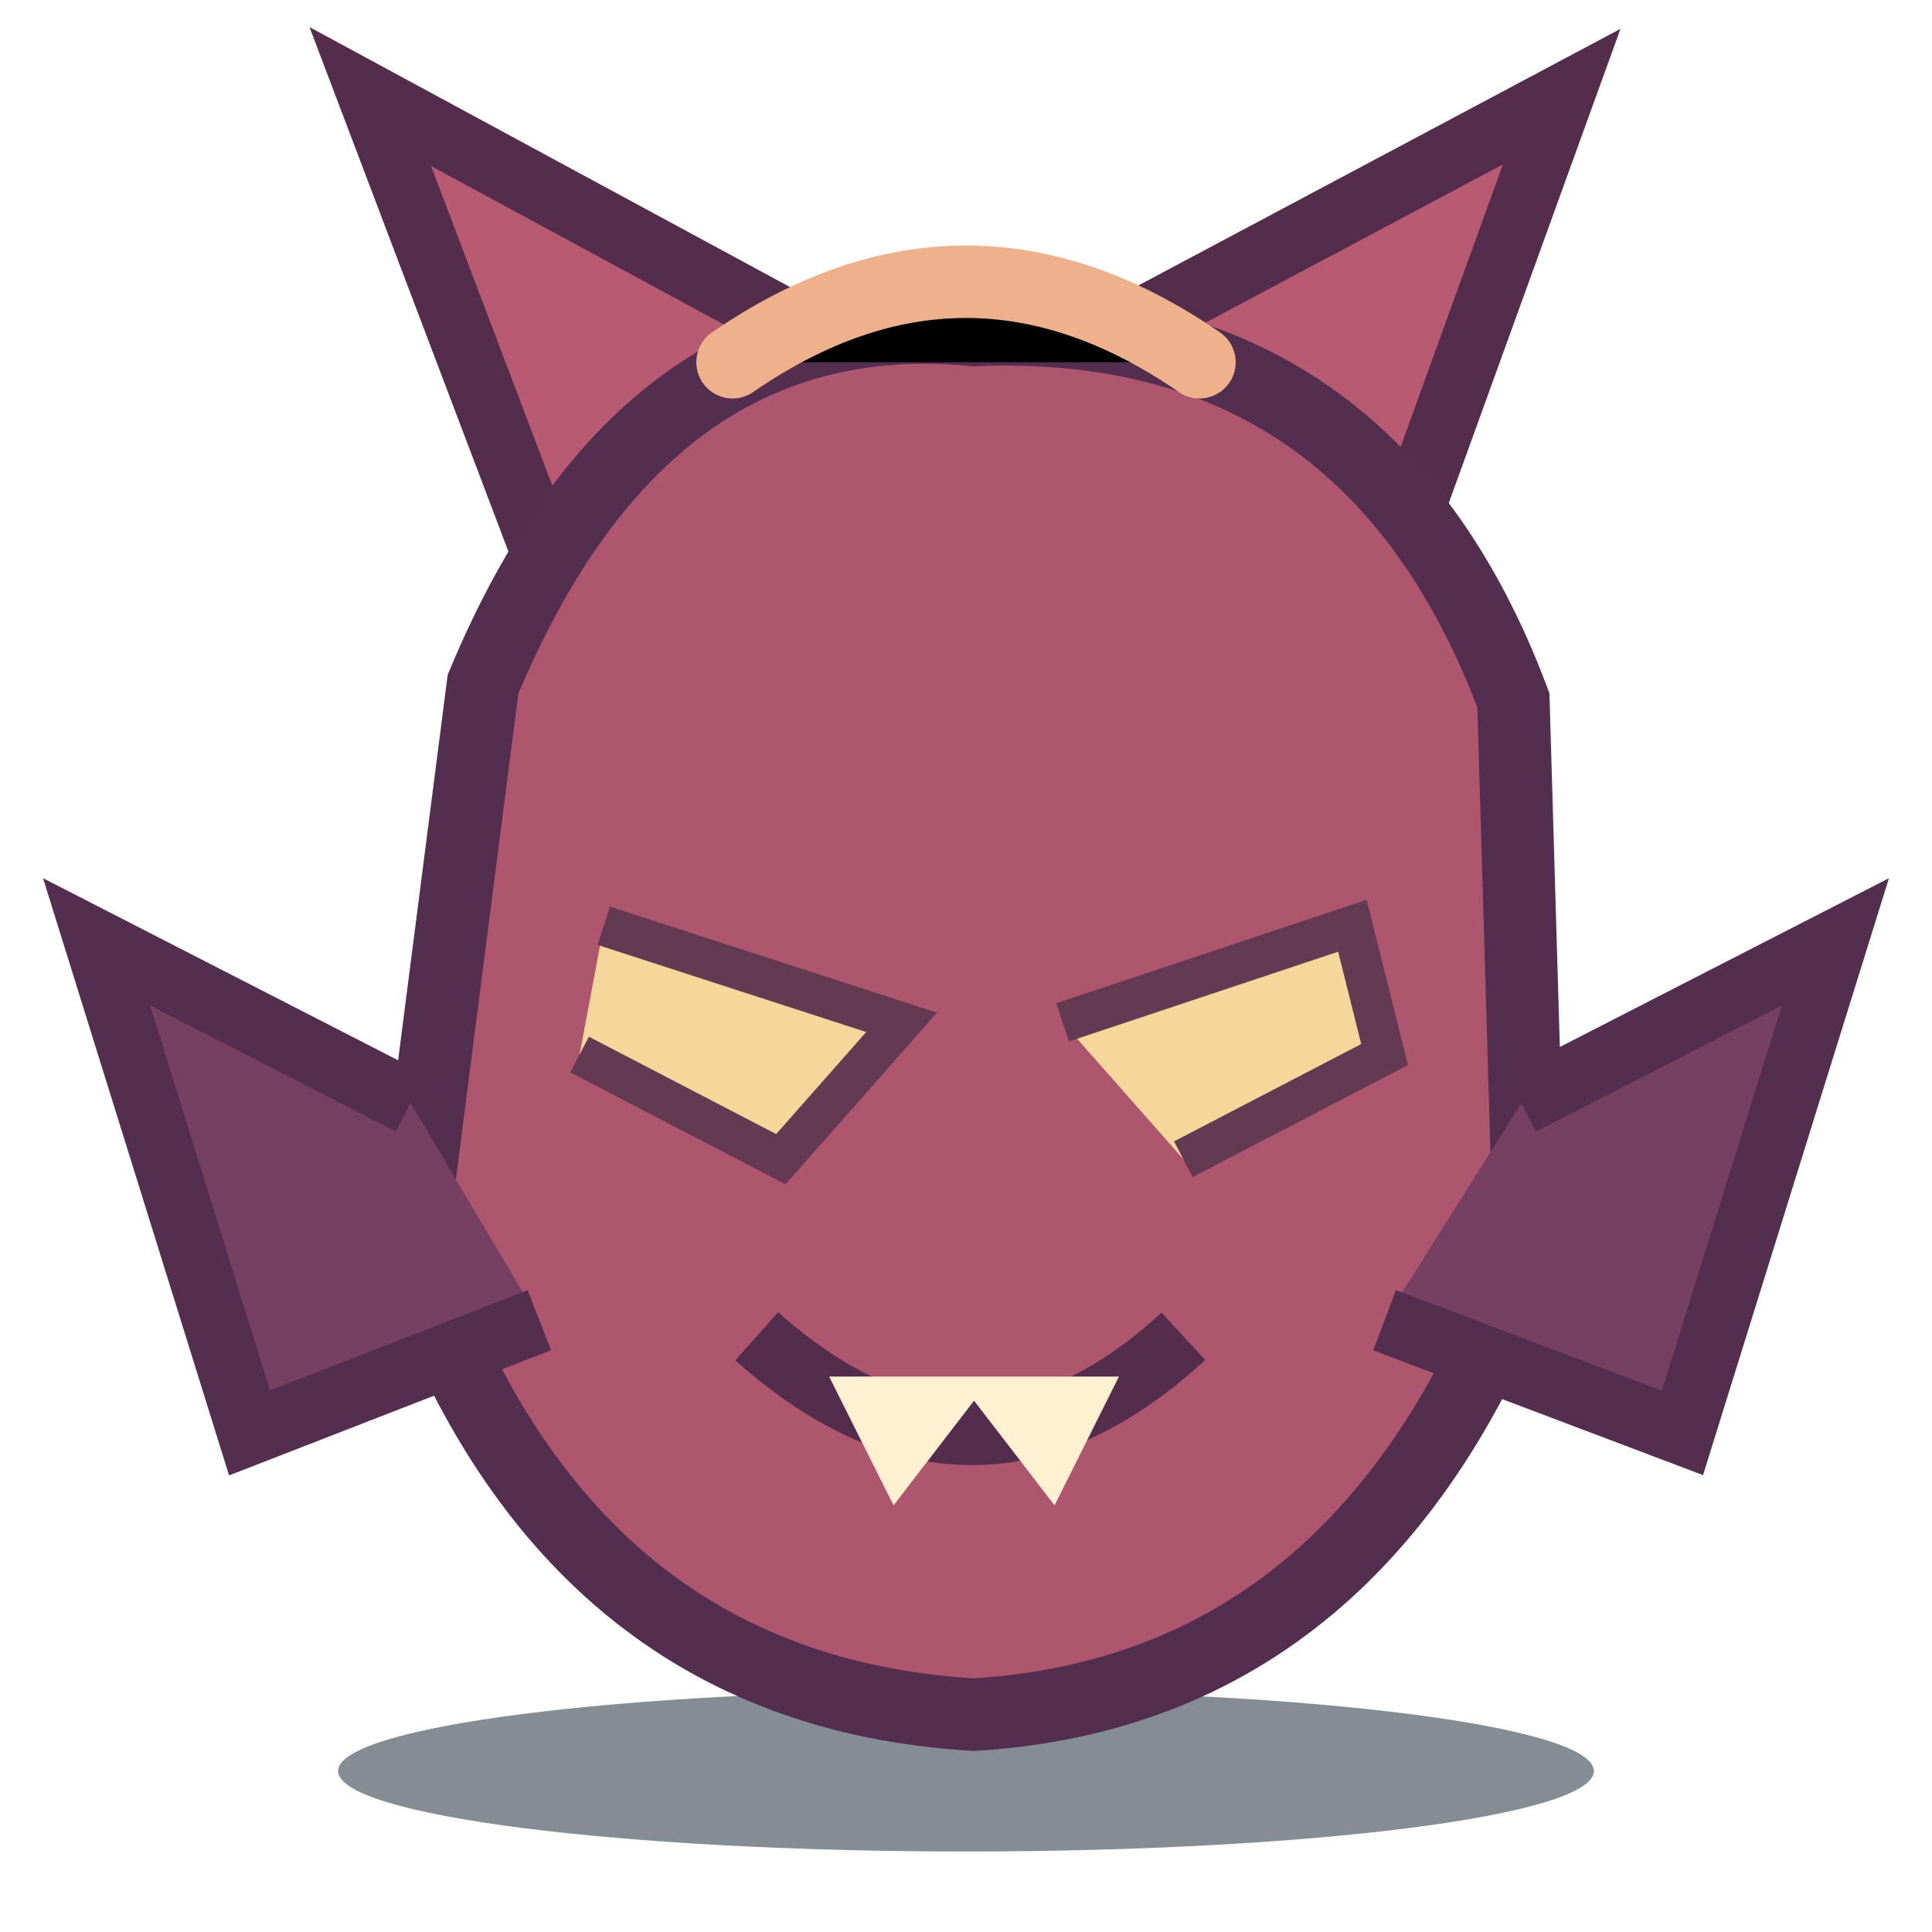
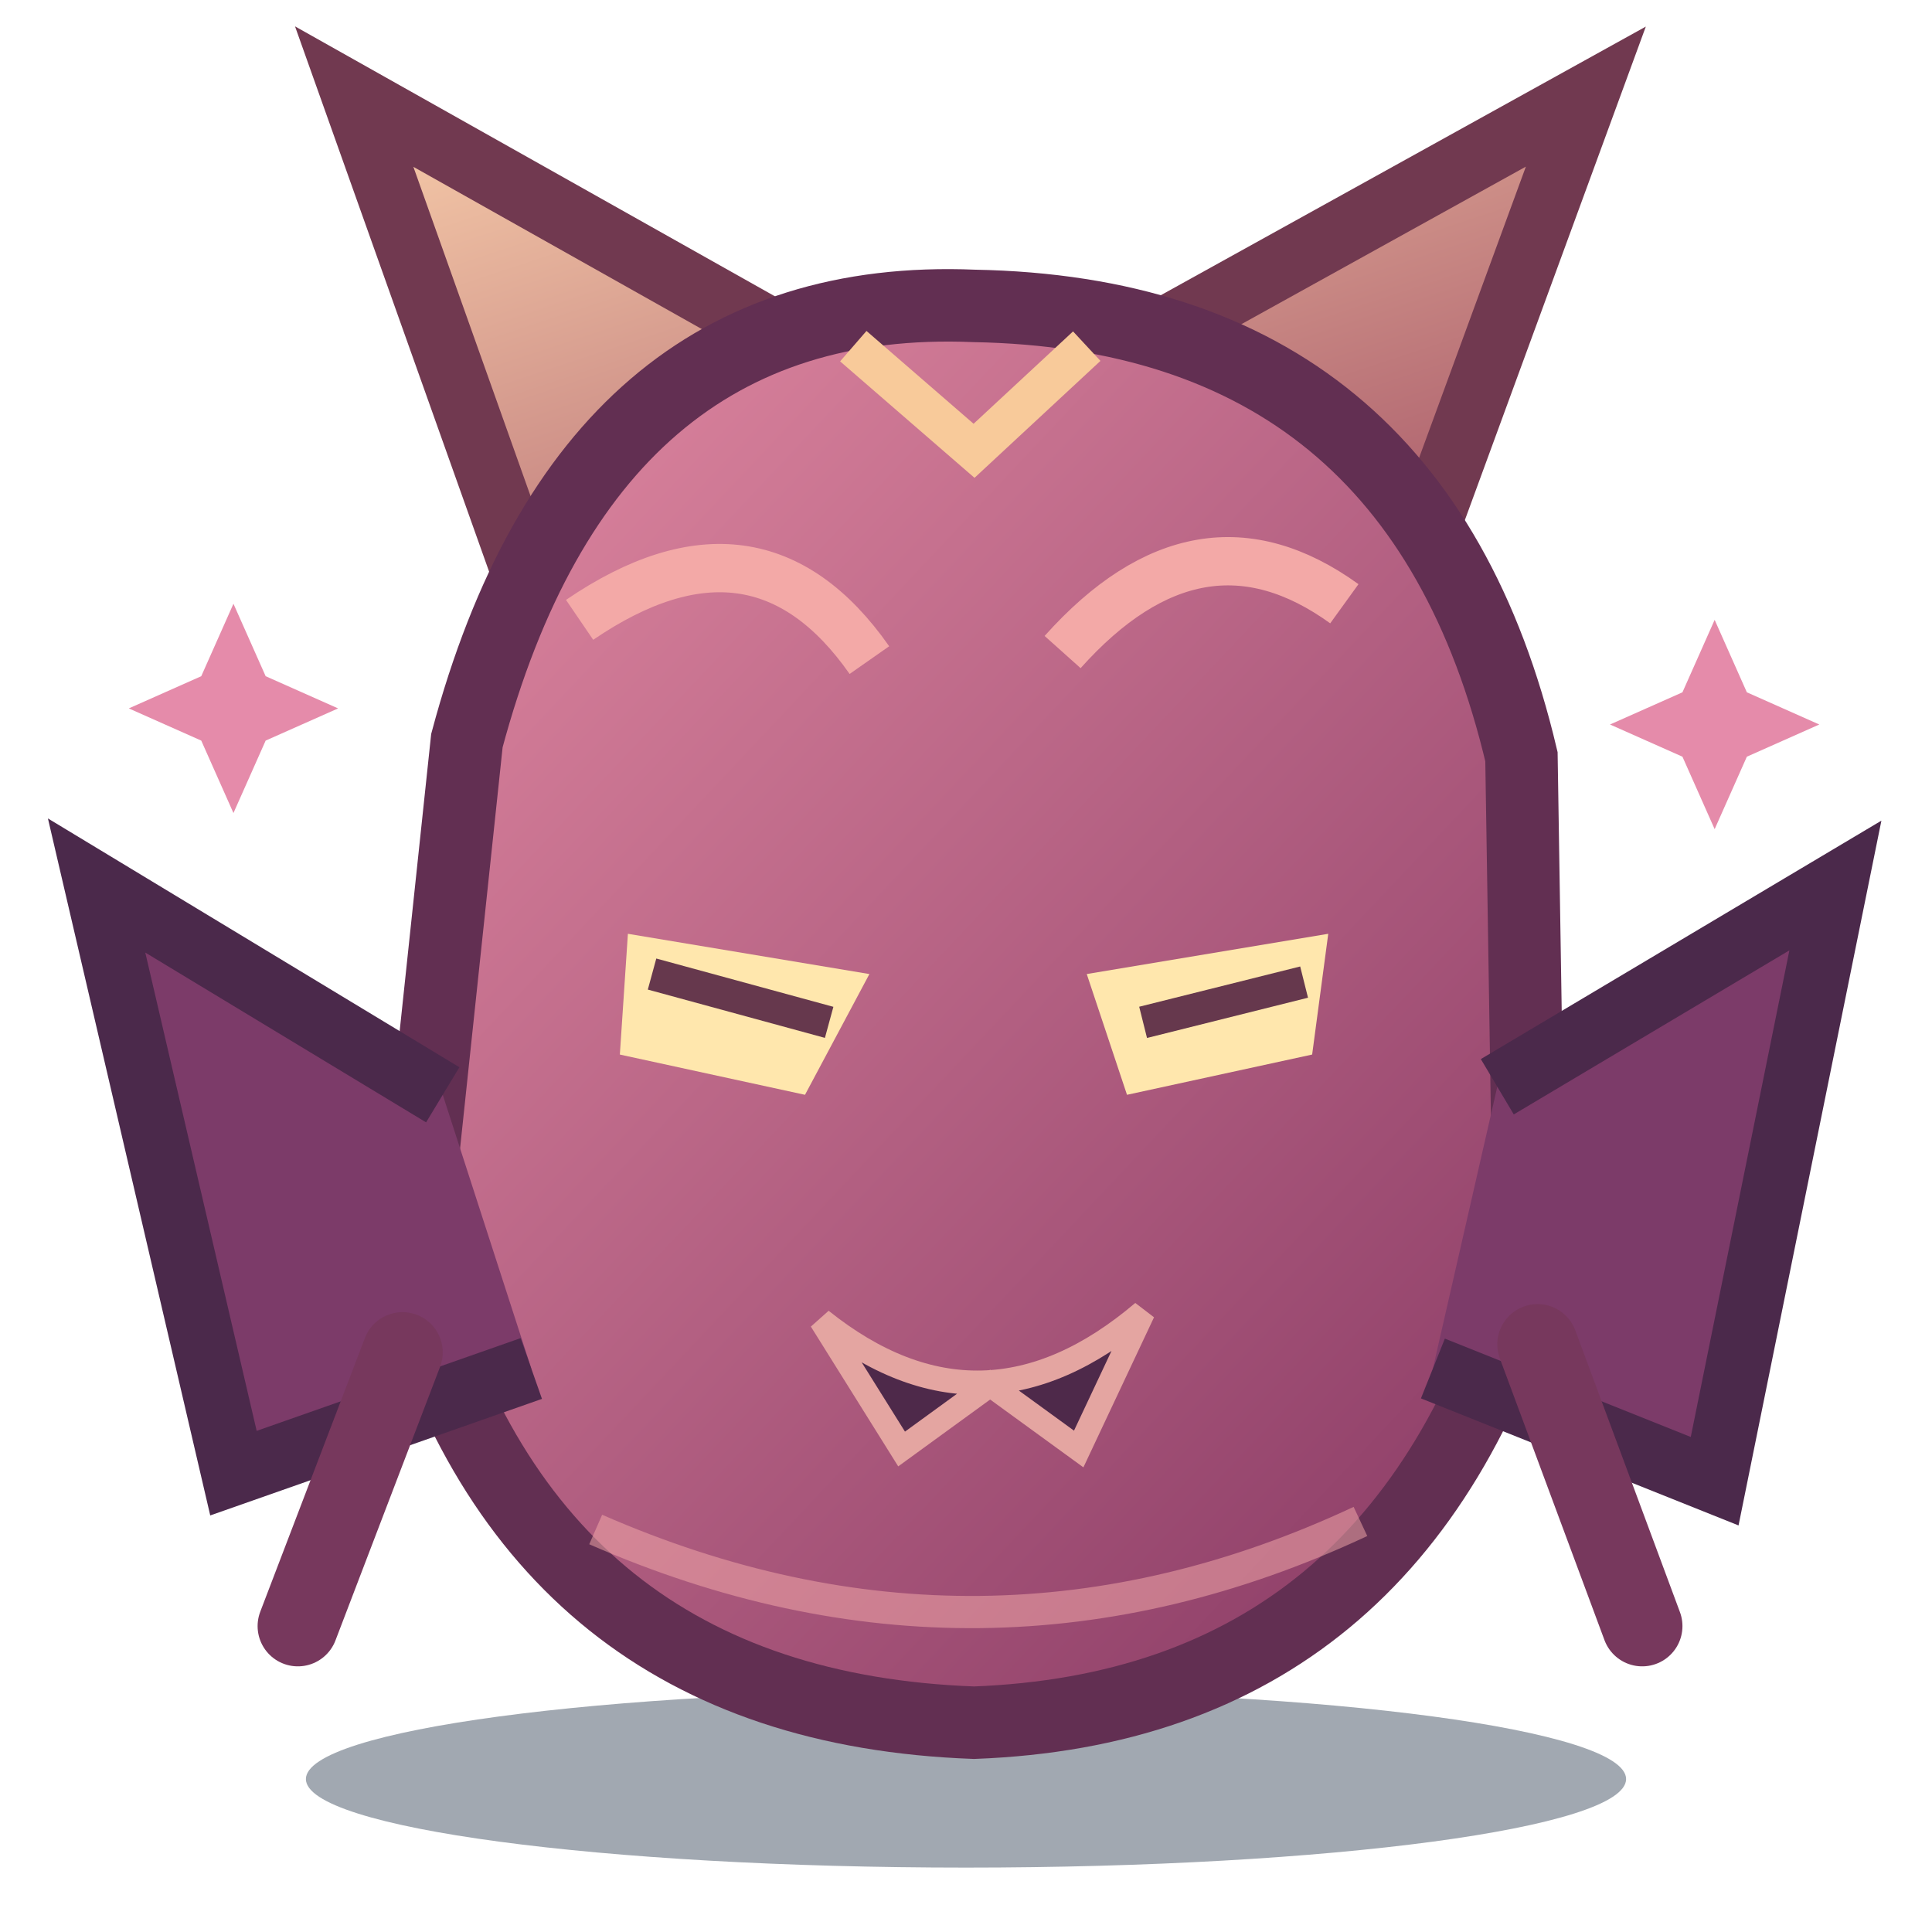
- <svg xmlns="http://www.w3.org/2000/svg" viewBox="0 0 240 240">
-   <ellipse cx="120" cy="220" rx="78" ry="10" fill="#091b29" opacity=".5" />
-   <path d="M68 70 46 12 107 45M173 70l21-58-62 33" fill="#b85a72" stroke="#542c4c" stroke-width="8" />
-   <path d="M60 85Q80 37 121 41Q170 39 188 87L190 155Q170 210 121 213Q70 210 51 155Z" fill="#ad566e" stroke="#532e4e" stroke-width="9" />
-   <path d="M51 137 12 117 31 178 67 164M189 137l39-20-19 61-37-14" fill="#754062" stroke="#532e4e" stroke-width="8" />
-   <path d="M75 115l37 12-15 17-25-13M132 127l36-12 4 16-25 13" fill="#f5d79b" stroke="#633a52" stroke-width="5" />
-   <path d="M94 166q27 24 53 0" fill="none" stroke="#542c4c" stroke-width="8" />
-   <path d="M103 171l8 16 10-13 10 13 8-16" fill="#fff0d1" />
-   <path d="M91 45q29-20 58 0" stroke="#efb18b" stroke-width="9" stroke-linecap="round" />
+ <svg xmlns="http://www.w3.org/2000/svg" viewBox="0 0 240 240" role="img" aria-label="加班惡魔">
+   <defs>
+     <linearGradient id="skin" x2=".85" y2="1">
+       <stop stop-color="#e28aa2" />
+       <stop offset="1" stop-color="#8c3d67" />
+     </linearGradient>
+     <linearGradient id="horn" x2=".85" y2="1">
+       <stop stop-color="#f9cfab" />
+       <stop offset="1" stop-color="#a95a6a" />
+     </linearGradient>
+   </defs>
+   <ellipse cx="120" cy="221" rx="82" ry="11" fill="#091b31" opacity=".38" />
+   <path d="M65 71 44 12 108 48M175 72l22-60-65 36" fill="url(#horn)" stroke="#713950" stroke-width="8" />
+   <path d="M58 92Q73 36 121 38Q176 39 189 94L190 157Q174 212 121 214Q66 212 51 158Z" fill="url(#skin)" stroke="#622f52" stroke-width="9" />
+   <path d="M55 136 12 110 29 183 66 170M186 135l42-25-15 74-35-14" fill="#7c3b69" stroke="#4b294b" stroke-width="8" />
+   <path d="M78 116 108 121 100 136 77 131ZM135 121l30-5-2 15-23 5Z" fill="#ffe7ad" />
+   <path d="M81 121 103 127m39 0 20-5" stroke="#66384d" stroke-width="4" />
+   <path d="M102 164q20 16 40-1l-8 17-11-8-11 8Z" fill="#4e294a" stroke="#e4a5a1" stroke-width="3" />
+   <path d="M72 77Q94 62 108 82M132 81q17-19 35-6" stroke="#f3a9a7" stroke-width="6" fill="none" />
+   <path d="M74 190q48 21 95-1" stroke="#f7adab" stroke-width="4" fill="none" opacity=".5" />
+   <path d="M50 168 37 202m154-35 13 35" stroke="#77385d" stroke-width="10" stroke-linecap="round" />
+   <path d="m106 43 15 13 14-13" stroke="#f8ca9a" stroke-width="5" fill="none" />
+   <path d="M25 84l4-9 4 9 9 4-9 4-4 9-4-9-9-4Zm184 2 4-9 4 9 9 4-9 4-4 9-4-9-9-4Z" fill="#e58baa" />
</svg>
